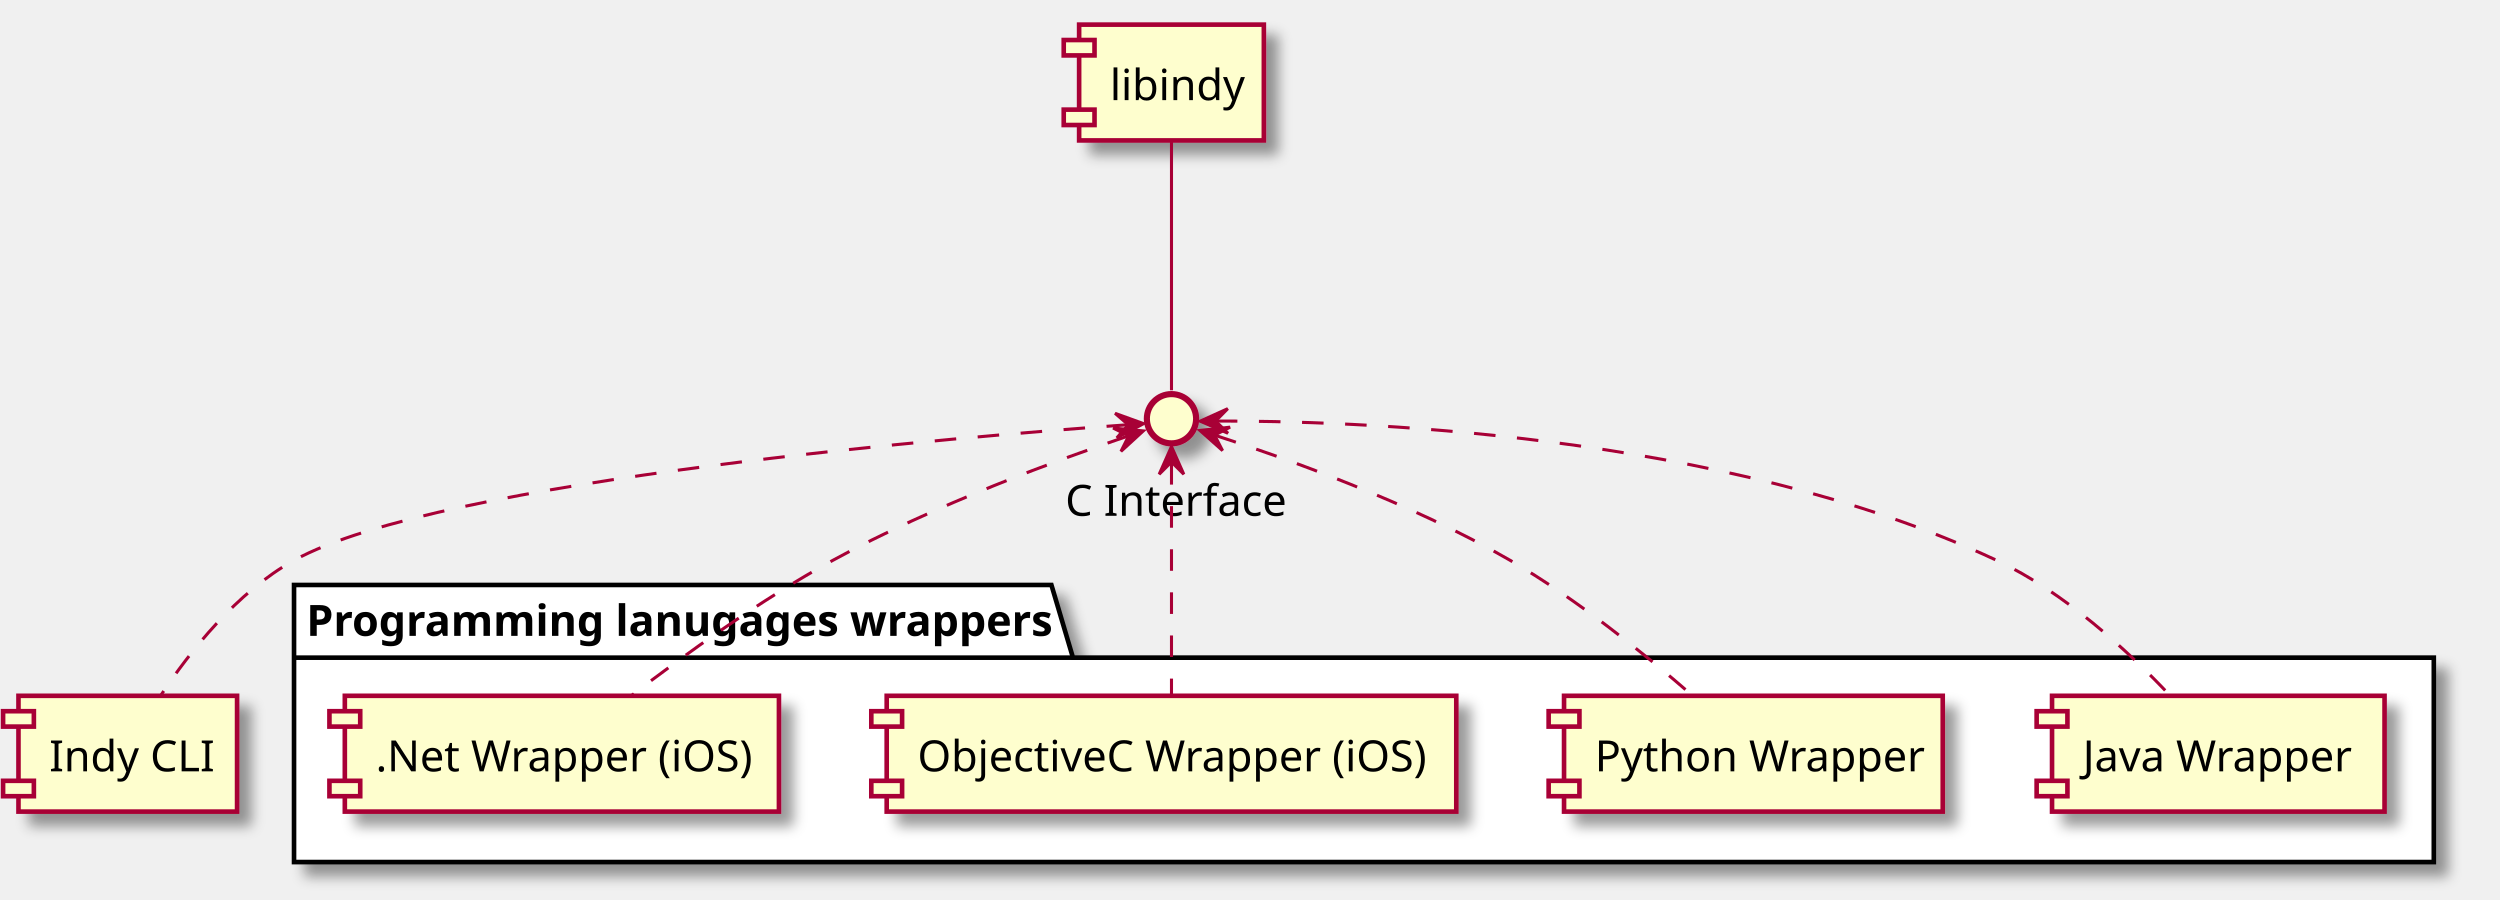
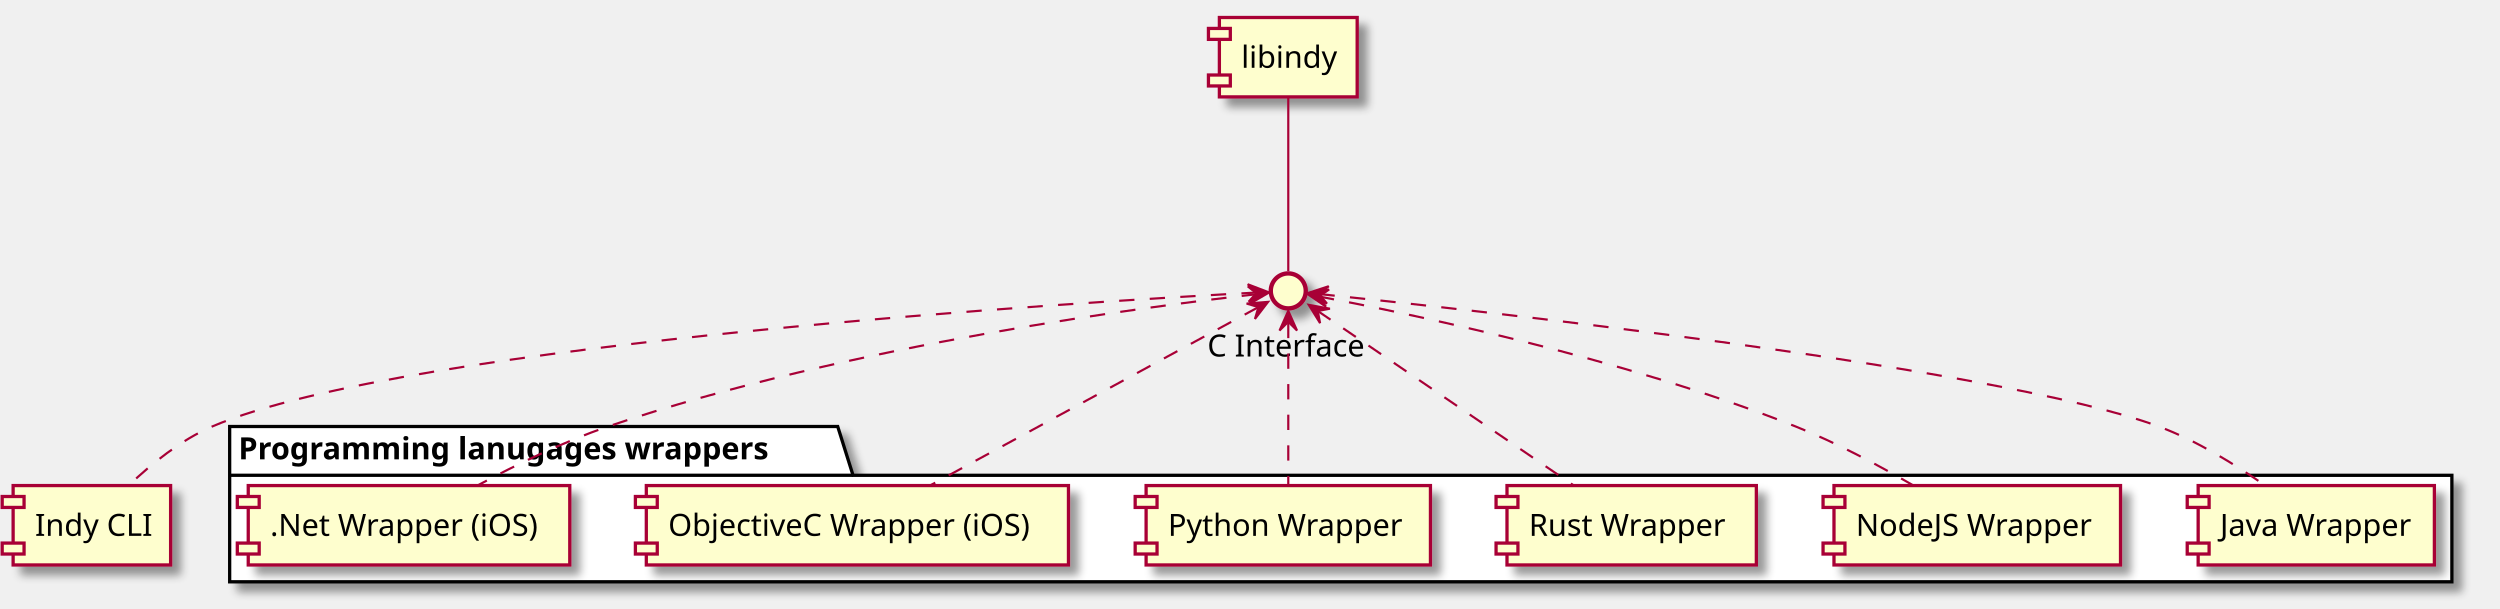
- <svg xmlns="http://www.w3.org/2000/svg" contentScriptType="application/ecmascript" contentStyleType="text/css" height="292px" preserveAspectRatio="none" style="width:812px;height:292px;" version="1.1" viewBox="0 0 812 292" width="812px" zoomAndPan="magnify">
+ <svg xmlns="http://www.w3.org/2000/svg" contentScriptType="application/ecmascript" contentStyleType="text/css" height="278px" preserveAspectRatio="none" style="width:1143px;height:278px;" version="1.1" viewBox="0 0 1143 278" width="1143px" zoomAndPan="magnify">
  <defs>
-     <filter height="300%" id="f11wzia82zlxgm" width="300%" x="-1" y="-1">
+     <filter height="300%" id="f10zjwmqk80s31" width="300%" x="-1" y="-1">
      <feGaussianBlur result="blurOut" stdDeviation="2.0" />
      <feColorMatrix in="blurOut" result="blurOut2" type="matrix" values="0 0 0 0 0 0 0 0 0 0 0 0 0 0 0 0 0 0 .4 0" />
      <feOffset dx="4.0" dy="4.0" in="blurOut2" result="blurOut3" />
      <feBlend in="SourceGraphic" in2="blurOut3" mode="normal" />
    </filter>
  </defs>
  <g>
-     <polygon fill="#FFFFFF" filter="url(#f11wzia82zlxgm)" points="95.5,190,341.5,190,348.5,213.609,790.5,213.609,790.5,280,95.5,280,95.5,190" style="stroke: #000000; stroke-width: 1.5;" />
-     <line style="stroke: #000000; stroke-width: 1.5;" x1="95.5" x2="348.5" y1="213.609" y2="213.609" />
-     <text fill="#000000" font-family="sans-serif" font-size="14" font-weight="bold" lengthAdjust="spacingAndGlyphs" textLength="240" x="99.5" y="206.533">Programming lanugages wrappers</text>
-     <rect fill="#FEFECE" filter="url(#f11wzia82zlxgm)" height="37.609" style="stroke: #A80036; stroke-width: 1.5;" width="108" x="666.5" y="226" />
-     <rect fill="#FEFECE" height="5" style="stroke: #A80036; stroke-width: 1.5;" width="10" x="661.5" y="231" />
-     <rect fill="#FEFECE" height="5" style="stroke: #A80036; stroke-width: 1.5;" width="10" x="661.5" y="253.609" />
-     <text fill="#000000" font-family="sans-serif" font-size="14" lengthAdjust="spacingAndGlyphs" textLength="88" x="676.5" y="250.533">Java Wrapper</text>
-     <rect fill="#FEFECE" filter="url(#f11wzia82zlxgm)" height="37.609" style="stroke: #A80036; stroke-width: 1.5;" width="123" x="508" y="226" />
-     <rect fill="#FEFECE" height="5" style="stroke: #A80036; stroke-width: 1.5;" width="10" x="503" y="231" />
-     <rect fill="#FEFECE" height="5" style="stroke: #A80036; stroke-width: 1.5;" width="10" x="503" y="253.609" />
-     <text fill="#000000" font-family="sans-serif" font-size="14" lengthAdjust="spacingAndGlyphs" textLength="103" x="518" y="250.533">Python Wrapper</text>
-     <rect fill="#FEFECE" filter="url(#f11wzia82zlxgm)" height="37.609" style="stroke: #A80036; stroke-width: 1.5;" width="185" x="288" y="226" />
-     <rect fill="#FEFECE" height="5" style="stroke: #A80036; stroke-width: 1.5;" width="10" x="283" y="231" />
-     <rect fill="#FEFECE" height="5" style="stroke: #A80036; stroke-width: 1.5;" width="10" x="283" y="253.609" />
-     <text fill="#000000" font-family="sans-serif" font-size="14" lengthAdjust="spacingAndGlyphs" textLength="165" x="298" y="250.533">ObjectiveC Wrapper (iOS)</text>
-     <rect fill="#FEFECE" filter="url(#f11wzia82zlxgm)" height="37.609" style="stroke: #A80036; stroke-width: 1.5;" width="141" x="112" y="226" />
-     <rect fill="#FEFECE" height="5" style="stroke: #A80036; stroke-width: 1.5;" width="10" x="107" y="231" />
-     <rect fill="#FEFECE" height="5" style="stroke: #A80036; stroke-width: 1.5;" width="10" x="107" y="253.609" />
-     <text fill="#000000" font-family="sans-serif" font-size="14" lengthAdjust="spacingAndGlyphs" textLength="121" x="122" y="250.533">.Net Wrapper (iOS)</text>
-     <ellipse cx="380.5" cy="136" fill="#FEFECE" filter="url(#f11wzia82zlxgm)" rx="8" ry="8" style="stroke: #A80036; stroke-width: 2.0;" />
-     <text fill="#000000" font-family="sans-serif" font-size="14" lengthAdjust="spacingAndGlyphs" textLength="69" x="346" y="167.533">C Interface</text>
-     <rect fill="#FEFECE" filter="url(#f11wzia82zlxgm)" height="37.609" style="stroke: #A80036; stroke-width: 1.5;" width="60" x="350.5" y="8" />
-     <rect fill="#FEFECE" height="5" style="stroke: #A80036; stroke-width: 1.5;" width="10" x="345.5" y="13" />
-     <rect fill="#FEFECE" height="5" style="stroke: #A80036; stroke-width: 1.5;" width="10" x="345.5" y="35.609" />
-     <text fill="#000000" font-family="sans-serif" font-size="14" lengthAdjust="spacingAndGlyphs" textLength="40" x="360.5" y="32.533">libindy</text>
-     <rect fill="#FEFECE" filter="url(#f11wzia82zlxgm)" height="37.609" style="stroke: #A80036; stroke-width: 1.5;" width="71" x="6" y="226" />
-     <rect fill="#FEFECE" height="5" style="stroke: #A80036; stroke-width: 1.5;" width="10" x="1" y="231" />
-     <rect fill="#FEFECE" height="5" style="stroke: #A80036; stroke-width: 1.5;" width="10" x="1" y="253.609" />
-     <text fill="#000000" font-family="sans-serif" font-size="14" lengthAdjust="spacingAndGlyphs" textLength="51" x="16" y="250.533">Indy CLI</text>
-     <path d="M380.5,46.151 C380.5,69.643 380.5,109.594 380.5,126.761 " fill="none" id="libindy-cinterface" style="stroke: #A80036; stroke-width: 1.0;" />
-     <path d="M366.386,137.954 C315.674,141.575 143.18,155.615 95.5,182 C76.891,192.298 61.651,211.612 52.162,225.958 " fill="none" id="cinterface-cli" style="stroke: #A80036; stroke-width: 1.0; stroke-dasharray: 7.0,7.0;" />
-     <polygon fill="#A80036" points="371.432,137.6,362.174,134.24,366.444,137.95,362.734,142.22,371.432,137.6" style="stroke: #A80036; stroke-width: 1.0;" />
-     <path d="M394.904,136.76 C436.404,136.61 558.978,140.004 648.5,182 C670.603,192.369 691.214,211.471 704.67,225.743 " fill="none" id="cinterface-java_wrapper" style="stroke: #A80036; stroke-width: 1.0; stroke-dasharray: 7.0,7.0;" />
-     <polygon fill="#A80036" points="389.815,136.798,398.846,140.728,394.815,136.759,398.784,132.729,389.815,136.798" style="stroke: #A80036; stroke-width: 1.0;" />
-     <path d="M394.762,141.418 C416.316,148.403 458.109,163.158 490.5,182 C512.051,194.536 534.175,212.413 549.508,225.752 " fill="none" id="cinterface-python_wrapper" style="stroke: #A80036; stroke-width: 1.0; stroke-dasharray: 7.0,7.0;" />
-     <polygon fill="#A80036" points="389.736,139.812,397.09,146.363,394.498,141.335,399.527,138.743,389.736,139.812" style="stroke: #A80036; stroke-width: 1.0;" />
-     <path d="M380.5,150.4 C380.5,169.408 380.5,204.263 380.5,225.657 " fill="none" id="cinterface-objc_wrapper" style="stroke: #A80036; stroke-width: 1.0; stroke-dasharray: 7.0,7.0;" />
-     <polygon fill="#A80036" points="380.5,145.042,376.5,154.042,380.5,150.042,384.5,154.042,380.5,145.042" style="stroke: #A80036; stroke-width: 1.0;" />
-     <path d="M366.358,141.631 C344.96,148.892 303.366,164.001 270.5,182 C247.06,194.837 222.348,212.679 205.1,225.928 " fill="none" id="cinterface-dnet_wrapper" style="stroke: #A80036; stroke-width: 1.0; stroke-dasharray: 7.0,7.0;" />
-     <polygon fill="#A80036" points="371.346,139.958,361.541,139.031,366.606,141.549,364.087,146.614,371.346,139.958" style="stroke: #A80036; stroke-width: 1.0;" />
+     <polygon fill="#FFFFFF" filter="url(#f10zjwmqk80s31)" points="105,195,383,195,390,217.297,1121,217.297,1121,266,105,266,105,195" style="stroke: #000000; stroke-width: 1.5;" />
+     <line style="stroke: #000000; stroke-width: 1.5;" x1="105" x2="390" y1="217.297" y2="217.297" />
+     <text fill="#000000" font-family="sans-serif" font-size="14" font-weight="bold" lengthAdjust="spacingAndGlyphs" textLength="272" x="109" y="209.995">Programming lanugages wrappers</text>
+     <rect fill="#FEFECE" filter="url(#f10zjwmqk80s31)" height="36.297" style="stroke: #A80036; stroke-width: 1.5;" width="108" x="1005" y="222" />
+     <rect fill="#FEFECE" height="5" style="stroke: #A80036; stroke-width: 1.5;" width="10" x="1000" y="227" />
+     <rect fill="#FEFECE" height="5" style="stroke: #A80036; stroke-width: 1.5;" width="10" x="1000" y="248.297" />
+     <text fill="#000000" font-family="sans-serif" font-size="14" lengthAdjust="spacingAndGlyphs" textLength="88" x="1015" y="244.995">Java Wrapper</text>
+     <rect fill="#FEFECE" filter="url(#f10zjwmqk80s31)" height="36.297" style="stroke: #A80036; stroke-width: 1.5;" width="131" x="838.5" y="222" />
+     <rect fill="#FEFECE" height="5" style="stroke: #A80036; stroke-width: 1.5;" width="10" x="833.5" y="227" />
+     <rect fill="#FEFECE" height="5" style="stroke: #A80036; stroke-width: 1.5;" width="10" x="833.5" y="248.297" />
+     <text fill="#000000" font-family="sans-serif" font-size="14" lengthAdjust="spacingAndGlyphs" textLength="111" x="848.5" y="244.995">NodeJS Wrapper</text>
+     <rect fill="#FEFECE" filter="url(#f10zjwmqk80s31)" height="36.297" style="stroke: #A80036; stroke-width: 1.5;" width="114" x="689" y="222" />
+     <rect fill="#FEFECE" height="5" style="stroke: #A80036; stroke-width: 1.5;" width="10" x="684" y="227" />
+     <rect fill="#FEFECE" height="5" style="stroke: #A80036; stroke-width: 1.5;" width="10" x="684" y="248.297" />
+     <text fill="#000000" font-family="sans-serif" font-size="14" lengthAdjust="spacingAndGlyphs" textLength="94" x="699" y="244.995">Rust Wrapper</text>
+     <rect fill="#FEFECE" filter="url(#f10zjwmqk80s31)" height="36.297" style="stroke: #A80036; stroke-width: 1.5;" width="130" x="524" y="222" />
+     <rect fill="#FEFECE" height="5" style="stroke: #A80036; stroke-width: 1.5;" width="10" x="519" y="227" />
+     <rect fill="#FEFECE" height="5" style="stroke: #A80036; stroke-width: 1.5;" width="10" x="519" y="248.297" />
+     <text fill="#000000" font-family="sans-serif" font-size="14" lengthAdjust="spacingAndGlyphs" textLength="110" x="534" y="244.995">Python Wrapper</text>
+     <rect fill="#FEFECE" filter="url(#f10zjwmqk80s31)" height="36.297" style="stroke: #A80036; stroke-width: 1.5;" width="193" x="295.5" y="222" />
+     <rect fill="#FEFECE" height="5" style="stroke: #A80036; stroke-width: 1.5;" width="10" x="290.5" y="227" />
+     <rect fill="#FEFECE" height="5" style="stroke: #A80036; stroke-width: 1.5;" width="10" x="290.5" y="248.297" />
+     <text fill="#000000" font-family="sans-serif" font-size="14" lengthAdjust="spacingAndGlyphs" textLength="173" x="305.5" y="244.995">ObjectiveC Wrapper (iOS)</text>
+     <rect fill="#FEFECE" filter="url(#f10zjwmqk80s31)" height="36.297" style="stroke: #A80036; stroke-width: 1.5;" width="147" x="113.5" y="222" />
+     <rect fill="#FEFECE" height="5" style="stroke: #A80036; stroke-width: 1.5;" width="10" x="108.5" y="227" />
+     <rect fill="#FEFECE" height="5" style="stroke: #A80036; stroke-width: 1.5;" width="10" x="108.5" y="248.297" />
+     <text fill="#000000" font-family="sans-serif" font-size="14" lengthAdjust="spacingAndGlyphs" textLength="127" x="123.5" y="244.995">.Net Wrapper (iOS)</text>
+     <ellipse cx="589" cy="133" fill="#FEFECE" filter="url(#f10zjwmqk80s31)" rx="8" ry="8" style="stroke: #A80036; stroke-width: 2.0;" />
+     <text fill="#000000" font-family="sans-serif" font-size="14" lengthAdjust="spacingAndGlyphs" textLength="74" x="552" y="162.995">C Interface</text>
+     <rect fill="#FEFECE" filter="url(#f10zjwmqk80s31)" height="36.297" style="stroke: #A80036; stroke-width: 1.5;" width="63" x="557.5" y="8" />
+     <rect fill="#FEFECE" height="5" style="stroke: #A80036; stroke-width: 1.5;" width="10" x="552.5" y="13" />
+     <rect fill="#FEFECE" height="5" style="stroke: #A80036; stroke-width: 1.5;" width="10" x="552.5" y="34.297" />
+     <text fill="#000000" font-family="sans-serif" font-size="14" lengthAdjust="spacingAndGlyphs" textLength="43" x="567.5" y="30.995">libindy</text>
+     <rect fill="#FEFECE" filter="url(#f10zjwmqk80s31)" height="36.297" style="stroke: #A80036; stroke-width: 1.5;" width="72" x="6" y="222" />
+     <rect fill="#FEFECE" height="5" style="stroke: #A80036; stroke-width: 1.5;" width="10" x="1" y="227" />
+     <rect fill="#FEFECE" height="5" style="stroke: #A80036; stroke-width: 1.5;" width="10" x="1" y="248.297" />
+     <text fill="#000000" font-family="sans-serif" font-size="14" lengthAdjust="spacingAndGlyphs" textLength="52" x="16" y="244.995">Indy CLI</text>
+     <path d="M589,44.151 C589,67.285 589,106.381 589,123.961 " fill="none" id="libindy-cinterface" style="stroke: #A80036; stroke-width: 1.0;" />
+     <path d="M574.567,133.743 C503.06,137.585 186.629,156.518 97,195 C82.716,201.133 69.169,212.13 59.094,221.717 " fill="none" id="cinterface-cli" style="stroke: #A80036; stroke-width: 1.0; stroke-dasharray: 7.0,7.0;" />
+     <polygon fill="#A80036" points="579.648,133.473,570.449,129.956,574.655,133.738,570.873,137.945,579.648,133.473" style="stroke: #A80036; stroke-width: 1.0;" />
+     <path d="M603.273,134.446 C665.576,140.874 913.846,167.751 987,195 C1004.405,201.483 1022.119,212.486 1035.621,221.988 " fill="none" id="cinterface-java_wrapper" style="stroke: #A80036; stroke-width: 1.0; stroke-dasharray: 7.0,7.0;" />
+     <polygon fill="#A80036" points="598.15,133.92,606.695,138.818,603.124,134.43,607.511,130.86,598.15,133.92" style="stroke: #A80036; stroke-width: 1.0;" />
+     <path d="M603.029,135.548 C639.73,142.467 741.258,163.245 821,195 C839.426,202.338 858.976,212.792 874.472,221.778 " fill="none" id="cinterface-nodejs_wrapper" style="stroke: #A80036; stroke-width: 1.0; stroke-dasharray: 7.0,7.0;" />
+     <polygon fill="#A80036" points="598.095,134.628,606.209,140.21,603.01,135.544,607.675,132.345,598.095,134.628" style="stroke: #A80036; stroke-width: 1.0;" />
+     <path d="M602.53,142.221 C628.48,159.907 685.661,198.877 719.475,221.923 " fill="none" id="cinterface-rust_wrapper" style="stroke: #A80036; stroke-width: 1.0; stroke-dasharray: 7.0,7.0;" />
+     <polygon fill="#A80036" points="598.351,139.373,603.535,147.747,602.482,142.189,608.041,141.136,598.351,139.373" style="stroke: #A80036; stroke-width: 1.0;" />
+     <path d="M589,147.601 C589,166.864 589,200.773 589,221.72 " fill="none" id="cinterface-python_wrapper" style="stroke: #A80036; stroke-width: 1.0; stroke-dasharray: 7.0,7.0;" />
+     <polygon fill="#A80036" points="589,142.123,585,151.123,589,147.123,593,151.123,589,142.123" style="stroke: #A80036; stroke-width: 1.0;" />
+     <path d="M575.21,140.49 C544.398,157.226 469.234,198.05 425.35,221.886 " fill="none" id="cinterface-objc_wrapper" style="stroke: #A80036; stroke-width: 1.0; stroke-dasharray: 7.0,7.0;" />
+     <polygon fill="#A80036" points="579.763,138.017,569.945,138.798,575.369,140.404,573.763,145.828,579.763,138.017" style="stroke: #A80036; stroke-width: 1.0;" />
+     <path d="M574.653,134.503 C529.815,139.486 388.711,157.325 278,195 C257.477,201.984 235.668,212.645 218.547,221.838 " fill="none" id="cinterface-dnet_wrapper" style="stroke: #A80036; stroke-width: 1.0; stroke-dasharray: 7.0,7.0;" />
+     <polygon fill="#A80036" points="579.868,133.934,570.487,130.935,574.897,134.477,571.355,138.887,579.868,133.934" style="stroke: #A80036; stroke-width: 1.0;" />
  </g>
</svg>
